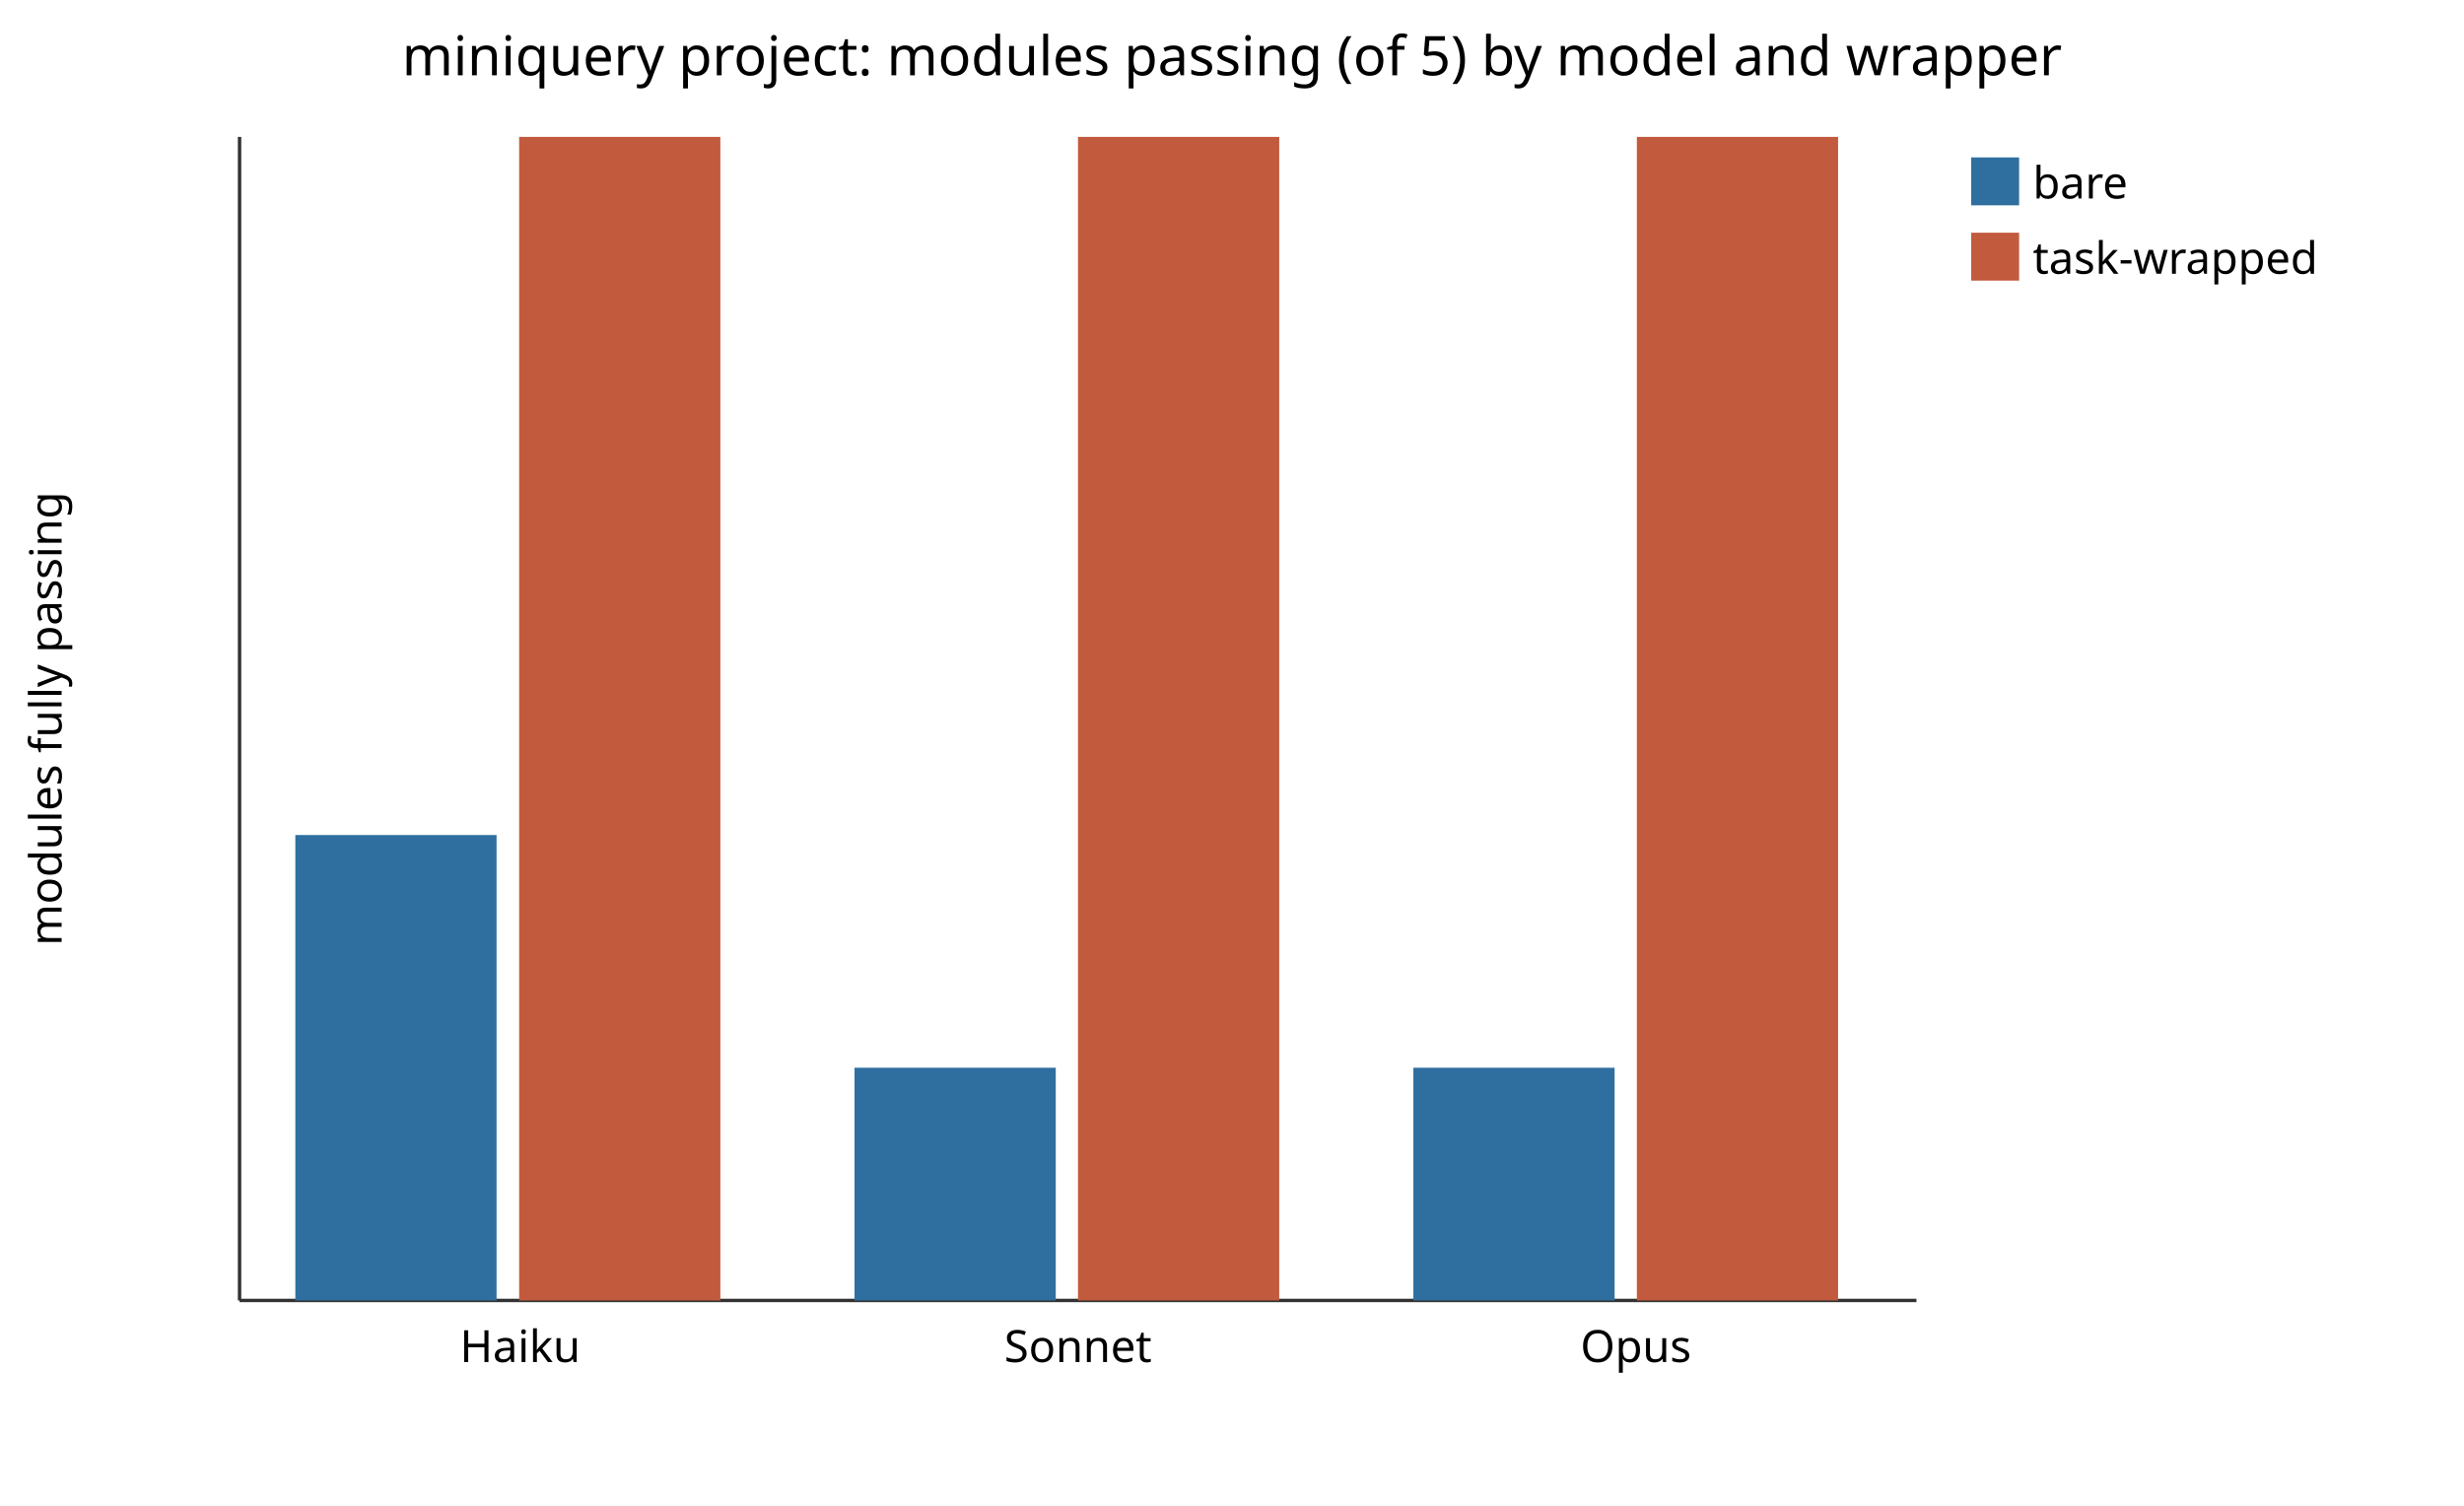
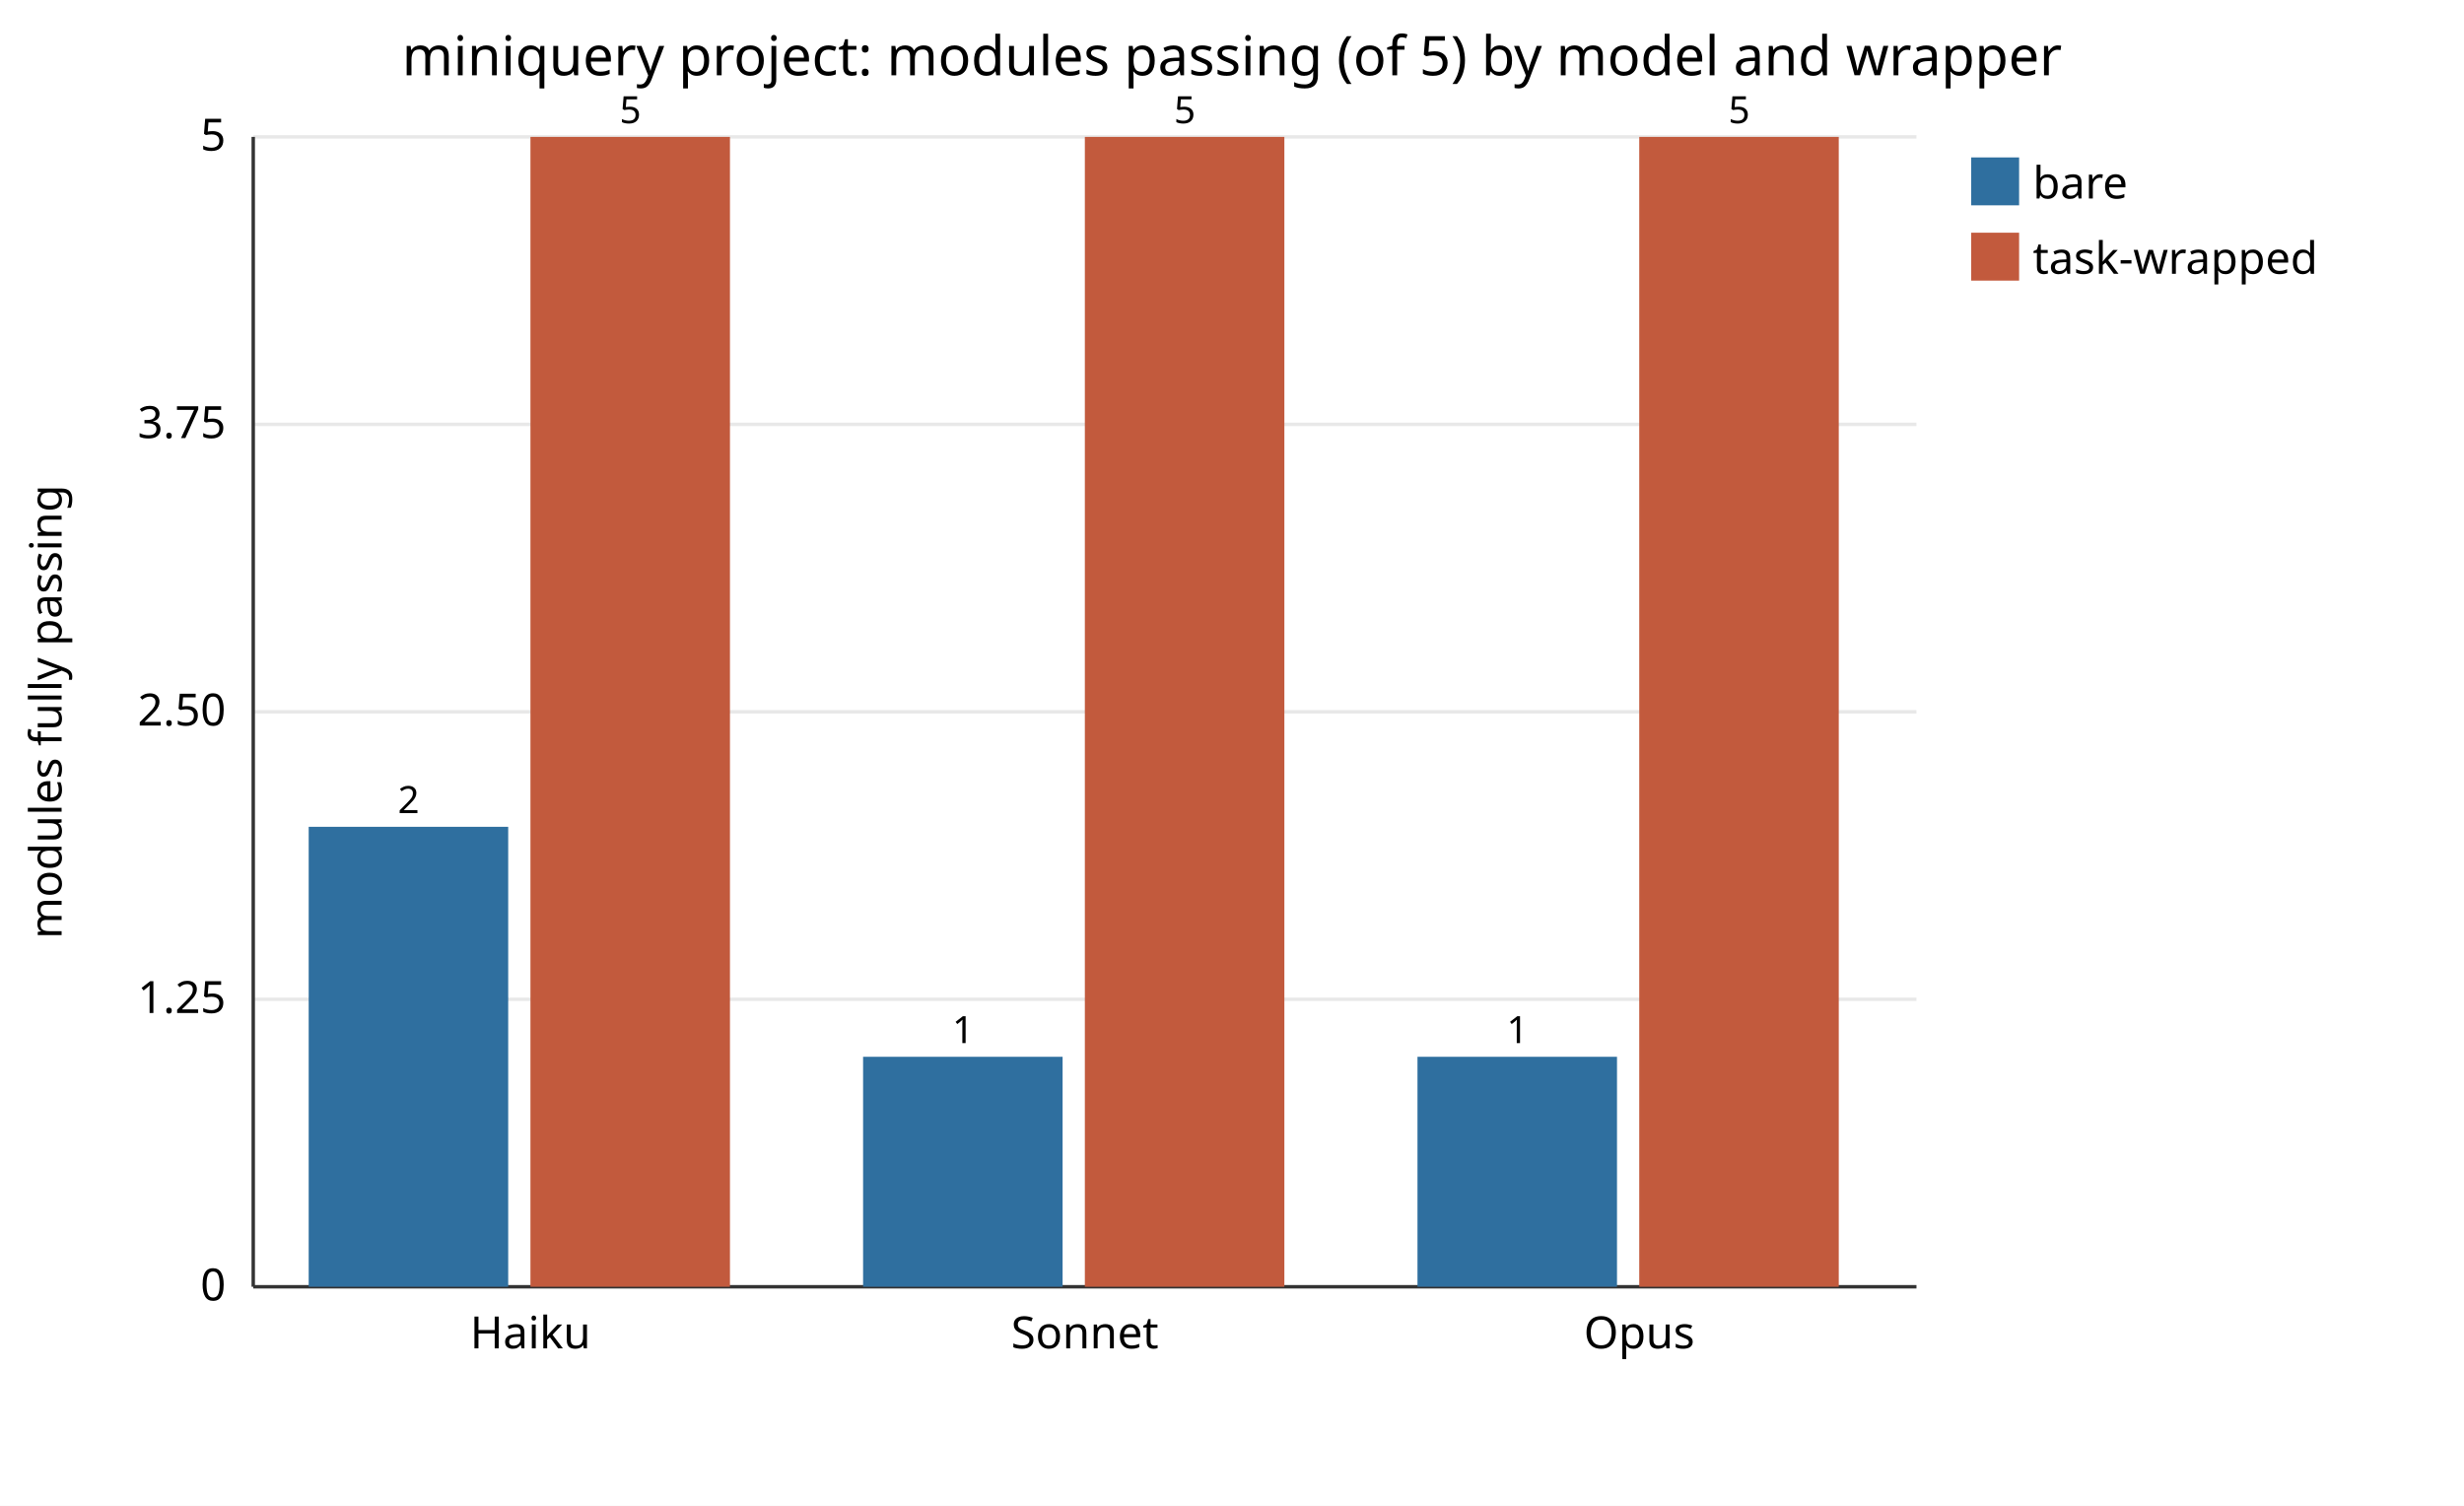
<svg xmlns="http://www.w3.org/2000/svg" width="720" height="440" viewBox="0 0 720 440" font-family="sans-serif" font-size="13">
  <rect width="720" height="440" fill="white" />
  <text x="360" y="22" text-anchor="middle" font-size="16">miniquery project: modules passing (of 5) by model and wrapper</text>
-   <line x1="70" y1="380.0" x2="560" y2="380.0" stroke="#333" />
-   <line x1="70" y1="380" x2="70" y2="40" stroke="#333" />
-   <text x="18" y="210" text-anchor="middle" transform="rotate(-90 18 210)">modules fully passing</text>
-   <rect x="86.3" y="244.0" width="58.8" height="136.0" fill="#2f6f9f" />
-   <rect x="151.7" y="40.0" width="58.8" height="340.0" fill="#c25a3d" />
-   <text x="152" y="398" text-anchor="middle">Haiku</text>
-   <rect x="249.7" y="312.0" width="58.8" height="68.0" fill="#2f6f9f" />
-   <rect x="315.0" y="40.0" width="58.8" height="340.0" fill="#c25a3d" />
-   <text x="315" y="398" text-anchor="middle">Sonnet</text>
-   <rect x="413.0" y="312.0" width="58.8" height="68.0" fill="#2f6f9f" />
-   <rect x="478.3" y="40.0" width="58.8" height="340.0" fill="#c25a3d" />
-   <text x="478" y="398" text-anchor="middle">Opus</text>
+   <line x1="74" y1="376.0" x2="560" y2="376.0" stroke="#e8e8e8" />
+   <text x="66" y="380.0" text-anchor="end">0</text>
+   <line x1="74" y1="292.0" x2="560" y2="292.0" stroke="#e8e8e8" />
+   <text x="66" y="296.0" text-anchor="end">1.25</text>
+   <line x1="74" y1="208.0" x2="560" y2="208.0" stroke="#e8e8e8" />
+   <text x="66" y="212.0" text-anchor="end">2.50</text>
+   <line x1="74" y1="124.0" x2="560" y2="124.0" stroke="#e8e8e8" />
+   <text x="66" y="128.0" text-anchor="end">3.75</text>
+   <line x1="74" y1="40.0" x2="560" y2="40.0" stroke="#e8e8e8" />
+   <text x="66" y="44.0" text-anchor="end">5</text>
+   <line x1="74" y1="376.0" x2="560" y2="376.0" stroke="#333" />
+   <line x1="74" y1="376" x2="74" y2="40" stroke="#333" />
+   <text x="18" y="208" text-anchor="middle" transform="rotate(-90 18 208)">modules fully passing</text>
+   <rect x="90.2" y="241.6" width="58.3" height="134.4" fill="#2f6f9f" />
+   <text x="119.4" y="237.6" text-anchor="middle" font-size="11">2</text>
+   <rect x="155.0" y="40.0" width="58.3" height="336.0" fill="#c25a3d" />
+   <text x="184.2" y="36.0" text-anchor="middle" font-size="11">5</text>
+   <text x="155" y="394" text-anchor="middle">Haiku</text>
+   <rect x="252.2" y="308.8" width="58.3" height="67.2" fill="#2f6f9f" />
+   <text x="281.4" y="304.8" text-anchor="middle" font-size="11">1</text>
+   <rect x="317.0" y="40.0" width="58.3" height="336.0" fill="#c25a3d" />
+   <text x="346.2" y="36.0" text-anchor="middle" font-size="11">5</text>
+   <text x="317" y="394" text-anchor="middle">Sonnet</text>
+   <rect x="414.2" y="308.8" width="58.3" height="67.2" fill="#2f6f9f" />
+   <text x="443.4" y="304.8" text-anchor="middle" font-size="11">1</text>
+   <rect x="479.0" y="40.0" width="58.3" height="336.0" fill="#c25a3d" />
+   <text x="508.2" y="36.0" text-anchor="middle" font-size="11">5</text>
+   <text x="479" y="394" text-anchor="middle">Opus</text>
  <rect x="576" y="46" width="14" height="14" fill="#2f6f9f" />
  <text x="594" y="58">bare</text>
  <rect x="576" y="68" width="14" height="14" fill="#c25a3d" />
  <text x="594" y="80">task-wrapped</text>
</svg>
